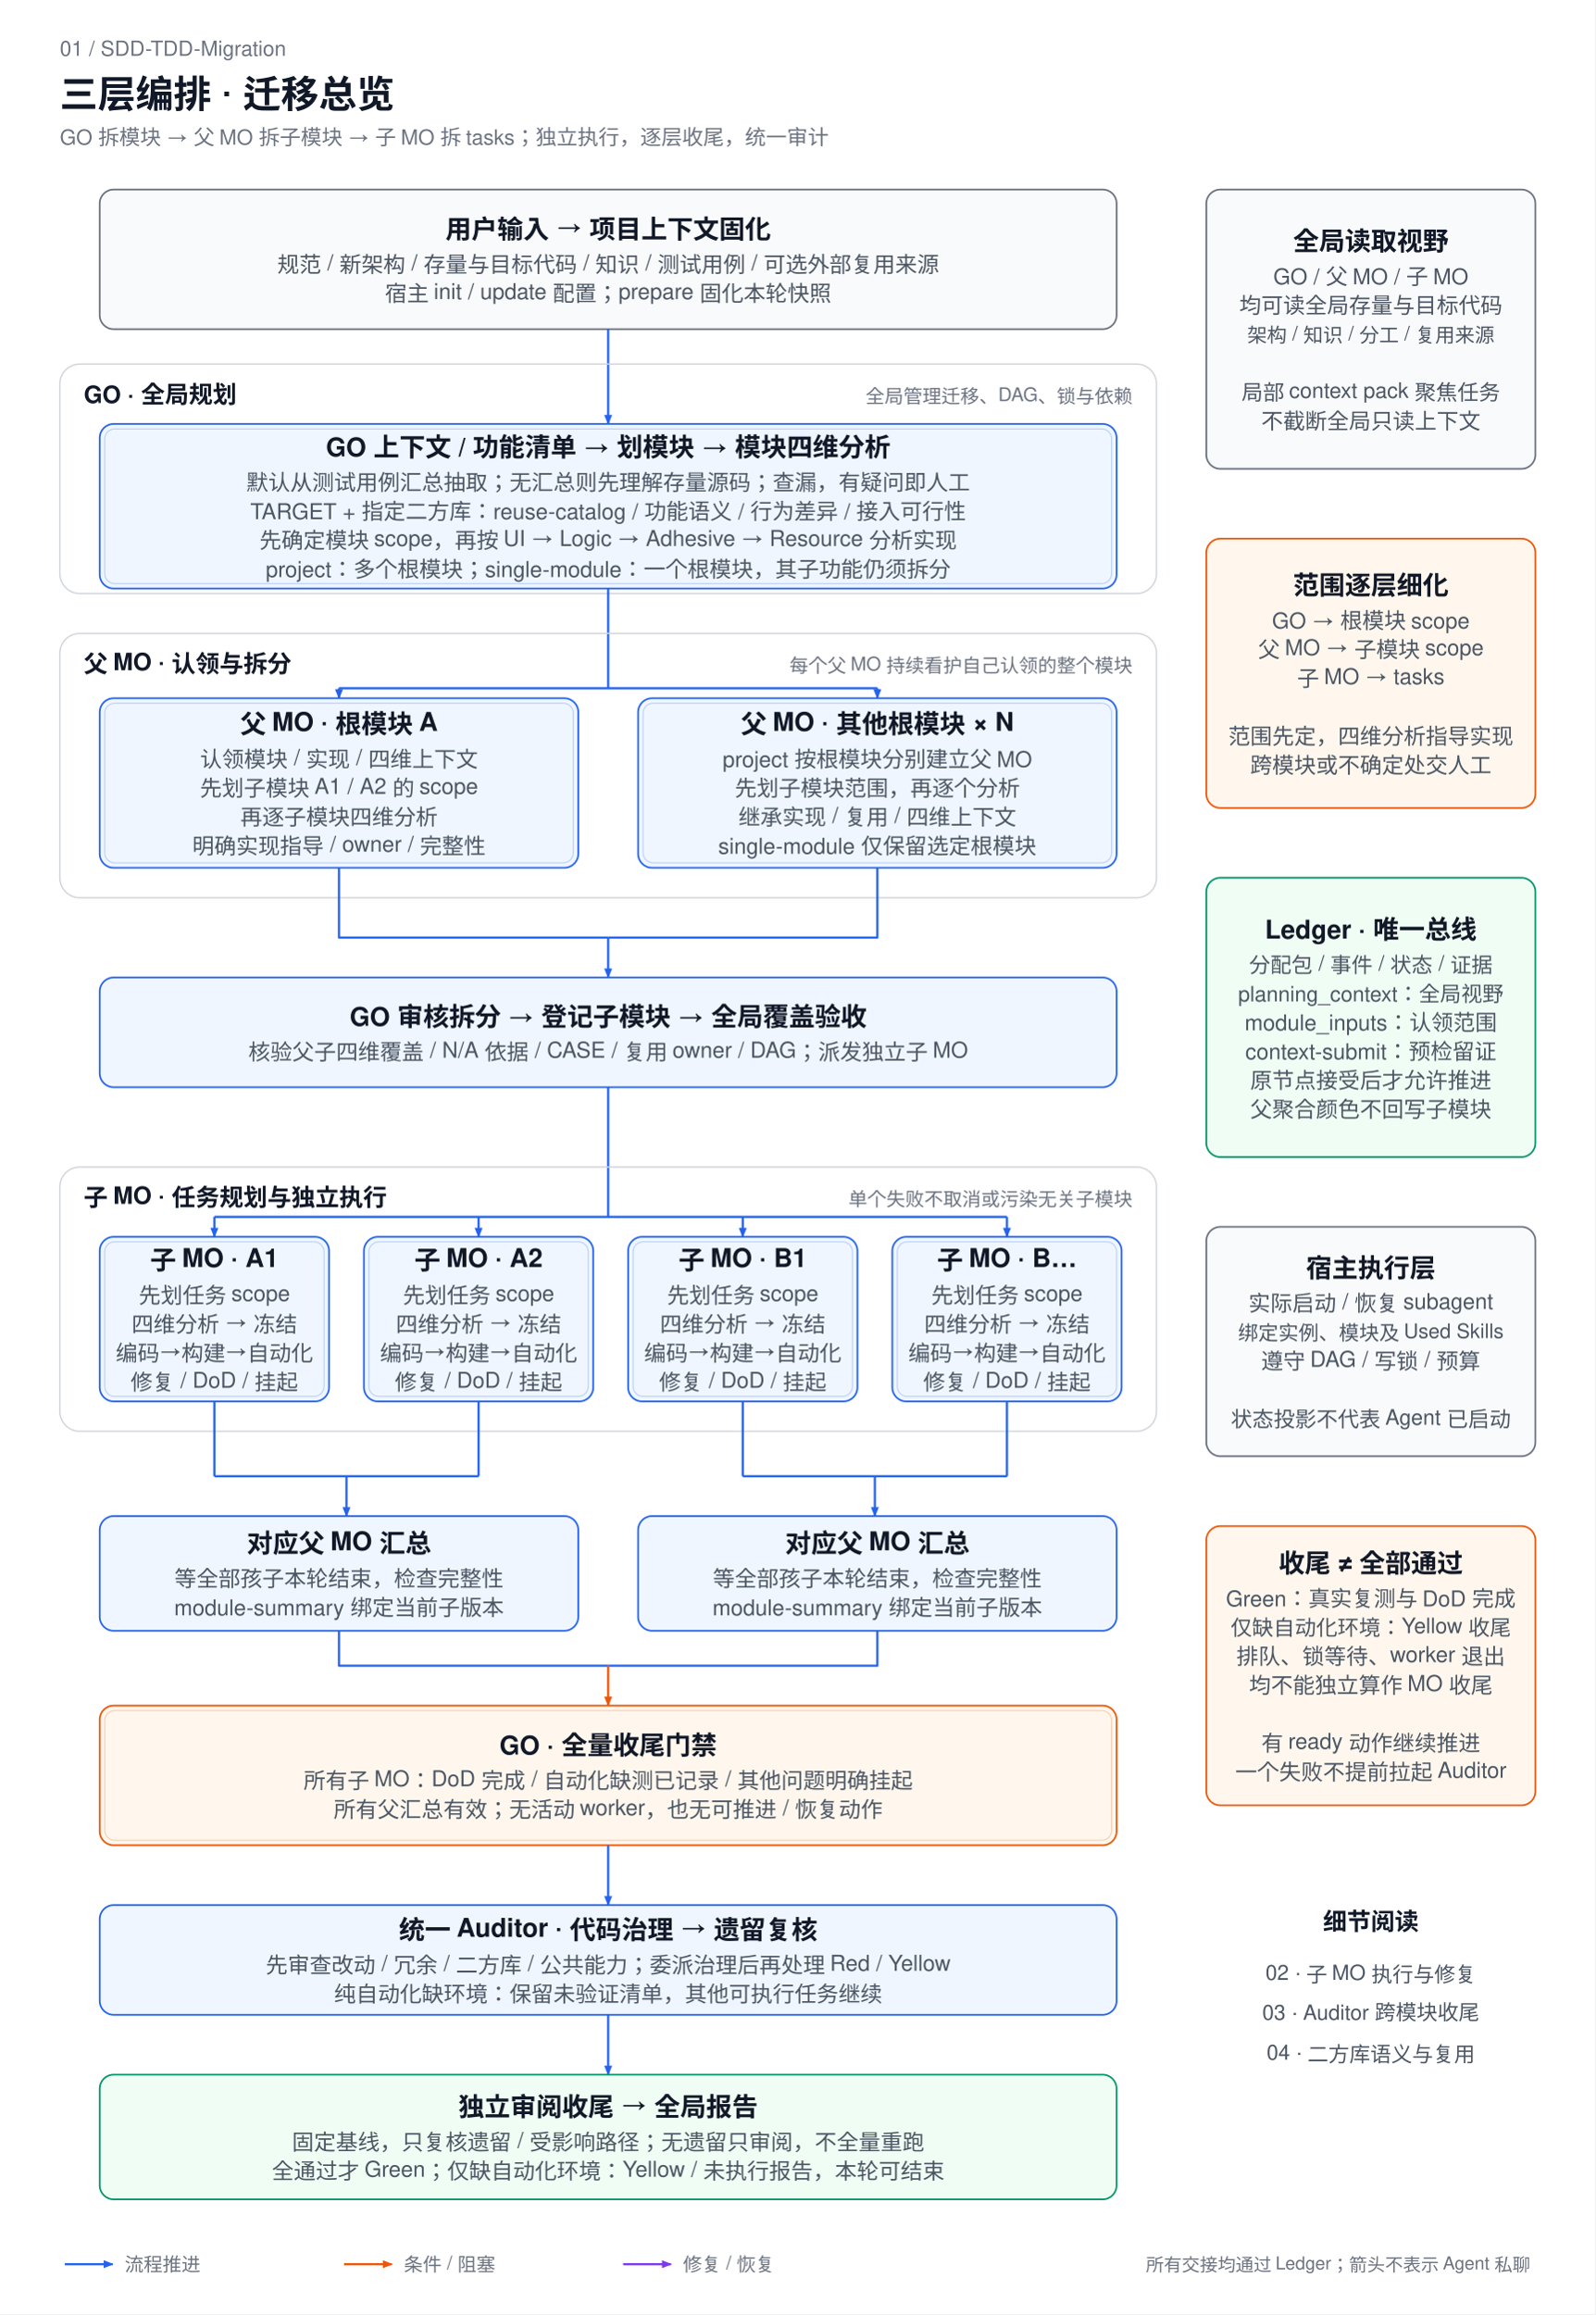
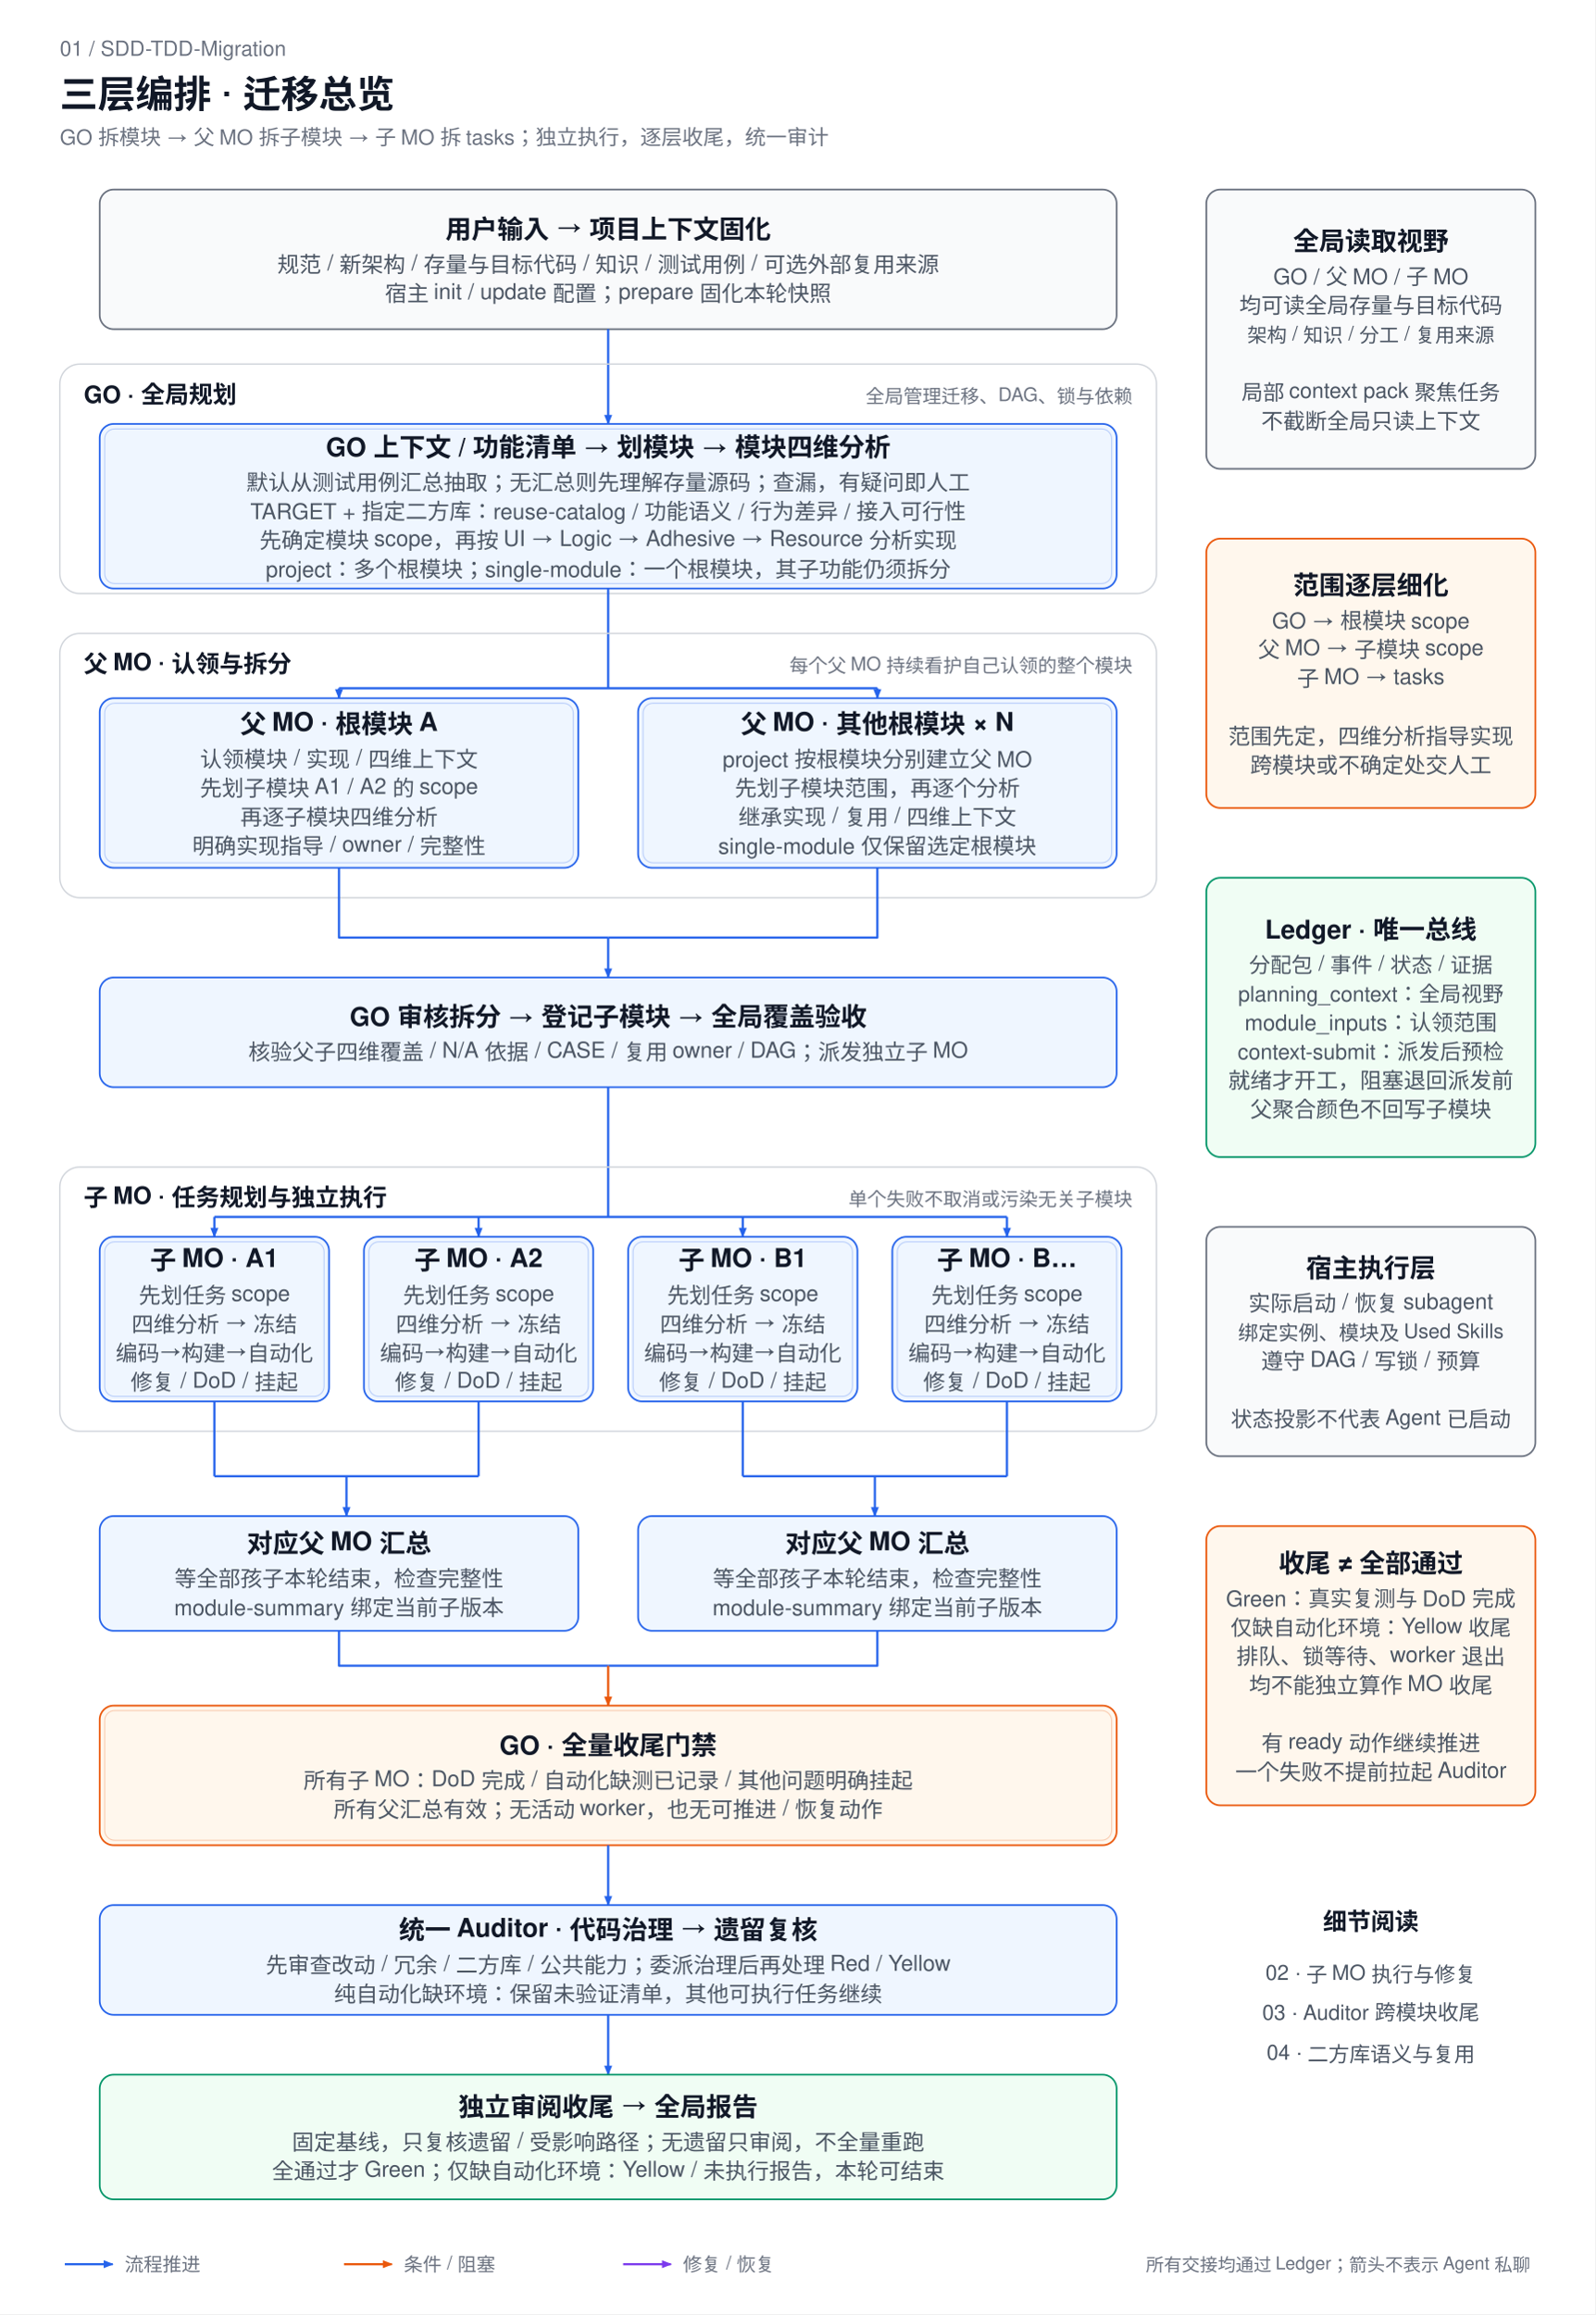
<svg xmlns="http://www.w3.org/2000/svg" width="1600" height="2320" viewBox="0 0 1600 2320" role="img" aria-labelledby="title desc">
  <style>text {font-family: "Helvetica Neue", Helvetica, Arial, "PingFang SC", "Microsoft YaHei", sans-serif;}</style>
  <defs>
    <marker id="arrow-blue" markerWidth="10" markerHeight="8" refX="9" refY="4" orient="auto" markerUnits="userSpaceOnUse">
      <path d="M0,0 L10,4 L0,8 Z" fill="#2563eb" />
    </marker>
    <marker id="arrow-orange" markerWidth="10" markerHeight="8" refX="9" refY="4" orient="auto" markerUnits="userSpaceOnUse">
      <path d="M0,0 L10,4 L0,8 Z" fill="#ea580c" />
    </marker>
    <marker id="arrow-green" markerWidth="10" markerHeight="8" refX="9" refY="4" orient="auto" markerUnits="userSpaceOnUse">
      <path d="M0,0 L10,4 L0,8 Z" fill="#059669" />
    </marker>
    <marker id="arrow-purple" markerWidth="10" markerHeight="8" refX="9" refY="4" orient="auto" markerUnits="userSpaceOnUse">
      <path d="M0,0 L10,4 L0,8 Z" fill="#7c3aed" />
    </marker>
    <marker id="arrow-gray" markerWidth="10" markerHeight="8" refX="9" refY="4" orient="auto" markerUnits="userSpaceOnUse">
      <path d="M0,0 L10,4 L0,8 Z" fill="#6b7280" />
    </marker>
  </defs>
  <rect width="1600" height="2320" fill="white" />
  <text x="60" y="56" font-size="21.00" fill="#6b7280" text-anchor="start" font-weight="400">01  /  SDD-TDD-Migration</text>
  <text x="60" y="108" font-size="38.00" fill="#111827" text-anchor="start" font-weight="700">三层编排 · 迁移总览</text>
  <text x="60" y="145" font-size="21.00" fill="#6b7280" text-anchor="start" font-weight="400">GO 拆模块 → 父 MO 拆子模块 → 子 MO 拆 tasks；独立执行，逐层收尾，统一审计</text>
  <rect x="100" y="190" width="1020" height="140" rx="14" fill="#f9fafb" stroke="#6b7280" stroke-width="1.7" />
  <text x="610.0" y="239.0" font-size="26.00" fill="#111827" text-anchor="middle" font-weight="650">用户输入 → 项目上下文固化</text>
  <text x="610.0" y="273.0" font-size="22.00" fill="#4b5563" text-anchor="middle" font-weight="400">规范 / 新架构 / 存量与目标代码 / 知识 / 测试用例 / 可选外部复用来源</text>
  <text x="610.0" y="302.0" font-size="22.00" fill="#4b5563" text-anchor="middle" font-weight="400">宿主 init / update 配置；prepare 固化本轮快照</text>
  <path d="M610,330 L610,425" fill="none" stroke="#2563eb" stroke-width="2.2" stroke-linejoin="round" marker-end="url(#arrow-blue)" />
  <rect x="60" y="365" width="1100" height="230" rx="20" fill="none" stroke="#d1d5db" stroke-width="1.4" />
  <text x="84" y="404" font-size="24.00" fill="#111827" text-anchor="start" font-weight="650">GO  ·  全局规划</text>
  <text x="1136" y="404" font-size="19.00" fill="#6b7280" text-anchor="end" font-weight="400">全局管理迁移、DAG、锁与依赖</text>
  <rect x="100" y="425" width="1020" height="165" rx="14" fill="#eff6ff" stroke="#2563eb" stroke-width="1.7" />
  <rect x="105" y="430" width="1010" height="155" rx="10" fill="none" stroke="#2563eb" stroke-opacity="0.28" />
  <text x="610.0" y="457.5" font-size="26.00" fill="#111827" text-anchor="middle" font-weight="650">GO 上下文 / 功能清单 → 划模块 → 模块四维分析</text>
  <text x="610.0" y="491.5" font-size="22.00" fill="#4b5563" text-anchor="middle" font-weight="400">默认从测试用例汇总抽取；无汇总则先理解存量源码；查漏，有疑问即人工</text>
  <text x="610.0" y="520.5" font-size="22.00" fill="#4b5563" text-anchor="middle" font-weight="400">TARGET + 指定二方库：reuse-catalog / 功能语义 / 行为差异 / 接入可行性</text>
  <text x="610.0" y="549.5" font-size="22.00" fill="#4b5563" text-anchor="middle" font-weight="400">先确定模块 scope，再按 UI → Logic → Adhesive → Resource 分析实现</text>
  <text x="610.0" y="578.5" font-size="22.00" fill="#4b5563" text-anchor="middle" font-weight="400">project：多个根模块；single-module：一个根模块，其子功能仍须拆分</text>
  <path d="M610,590 L610,690" fill="none" stroke="#2563eb" stroke-width="2.2" stroke-linejoin="round" />
  <path d="M340,690 L880,690" fill="none" stroke="#2563eb" stroke-width="2.2" stroke-linejoin="round" />
  <path d="M340,690 L340,700" fill="none" stroke="#2563eb" stroke-width="2.2" stroke-linejoin="round" marker-end="url(#arrow-blue)" />
  <path d="M880,690 L880,700" fill="none" stroke="#2563eb" stroke-width="2.2" stroke-linejoin="round" marker-end="url(#arrow-blue)" />
  <rect x="60" y="635" width="1100" height="265" rx="20" fill="none" stroke="#d1d5db" stroke-width="1.4" />
  <text x="84" y="674" font-size="24.00" fill="#111827" text-anchor="start" font-weight="650">父 MO  ·  认领与拆分</text>
  <text x="1136" y="674" font-size="19.00" fill="#6b7280" text-anchor="end" font-weight="400">每个父 MO 持续看护自己认领的整个模块</text>
  <rect x="100" y="700" width="480" height="170" rx="14" fill="#eff6ff" stroke="#2563eb" stroke-width="1.7" />
  <rect x="105" y="705" width="470" height="160" rx="10" fill="none" stroke="#2563eb" stroke-opacity="0.28" />
  <text x="340.0" y="735.0" font-size="26.00" fill="#111827" text-anchor="middle" font-weight="650">父 MO · 根模块 A</text>
  <text x="340.0" y="769.0" font-size="22.00" fill="#4b5563" text-anchor="middle" font-weight="400">认领模块 / 实现 / 四维上下文</text>
  <text x="340.0" y="798.0" font-size="22.00" fill="#4b5563" text-anchor="middle" font-weight="400">先划子模块 A1 / A2 的 scope</text>
  <text x="340.0" y="827.0" font-size="22.00" fill="#4b5563" text-anchor="middle" font-weight="400">再逐子模块四维分析</text>
  <text x="340.0" y="856.0" font-size="22.00" fill="#4b5563" text-anchor="middle" font-weight="400">明确实现指导 / owner / 完整性</text>
  <rect x="640" y="700" width="480" height="170" rx="14" fill="#eff6ff" stroke="#2563eb" stroke-width="1.7" />
  <rect x="645" y="705" width="470" height="160" rx="10" fill="none" stroke="#2563eb" stroke-opacity="0.28" />
  <text x="880.0" y="735.0" font-size="26.00" fill="#111827" text-anchor="middle" font-weight="650">父 MO · 其他根模块 × N</text>
  <text x="880.0" y="769.0" font-size="22.00" fill="#4b5563" text-anchor="middle" font-weight="400">project 按根模块分别建立父 MO</text>
  <text x="880.0" y="798.0" font-size="22.00" fill="#4b5563" text-anchor="middle" font-weight="400">先划子模块范围，再逐个分析</text>
  <text x="880.0" y="827.0" font-size="22.00" fill="#4b5563" text-anchor="middle" font-weight="400">继承实现 / 复用 / 四维上下文</text>
  <text x="880.0" y="856.0" font-size="22.00" fill="#4b5563" text-anchor="middle" font-weight="400">single-module 仅保留选定根模块</text>
  <path d="M340,870 L340,940 L610,940" fill="none" stroke="#2563eb" stroke-width="2.2" stroke-linejoin="round" />
  <path d="M880,870 L880,940 L610,940" fill="none" stroke="#2563eb" stroke-width="2.2" stroke-linejoin="round" />
  <path d="M610,940 L610,980" fill="none" stroke="#2563eb" stroke-width="2.2" stroke-linejoin="round" marker-end="url(#arrow-blue)" />
  <rect x="100" y="980" width="1020" height="110" rx="14" fill="#eff6ff" stroke="#2563eb" stroke-width="1.7" />
  <text x="610.0" y="1028.5" font-size="26.00" fill="#111827" text-anchor="middle" font-weight="650">GO 审核拆分 → 登记子模块 → 全局覆盖验收</text>
  <text x="610.0" y="1062.5" font-size="22.00" fill="#4b5563" text-anchor="middle" font-weight="400">核验父子四维覆盖 / N/A 依据 / CASE / 复用 owner / DAG；派发独立子 MO</text>
  <path d="M610,1090 L610,1220" fill="none" stroke="#2563eb" stroke-width="2.2" stroke-linejoin="round" />
  <path d="M215,1220 L1010,1220" fill="none" stroke="#2563eb" stroke-width="2.2" stroke-linejoin="round" />
  <rect x="60" y="1170" width="1100" height="265" rx="20" fill="none" stroke="#d1d5db" stroke-width="1.4" />
  <text x="84" y="1209" font-size="24.00" fill="#111827" text-anchor="start" font-weight="650">子 MO  ·  任务规划与独立执行</text>
  <text x="1136" y="1209" font-size="19.00" fill="#6b7280" text-anchor="end" font-weight="400">单个失败不取消或污染无关子模块</text>
  <path d="M215,1220 L215,1240" fill="none" stroke="#2563eb" stroke-width="2.2" stroke-linejoin="round" marker-end="url(#arrow-blue)" />
  <rect x="100" y="1240" width="230" height="165" rx="14" fill="#eff6ff" stroke="#2563eb" stroke-width="1.7" />
  <rect x="105" y="1245" width="220" height="155" rx="10" fill="none" stroke="#2563eb" stroke-opacity="0.28" />
  <text x="215.0" y="1272.5" font-size="26.00" fill="#111827" text-anchor="middle" font-weight="650">子 MO · A1</text>
  <text x="215.0" y="1306.5" font-size="22.00" fill="#4b5563" text-anchor="middle" font-weight="400">先划任务 scope</text>
  <text x="215.0" y="1335.5" font-size="22.00" fill="#4b5563" text-anchor="middle" font-weight="400">四维分析 → 冻结</text>
  <text x="215.0" y="1364.5" font-size="22.00" fill="#4b5563" text-anchor="middle" font-weight="400">编码→构建→自动化</text>
  <text x="215.0" y="1393.5" font-size="21.91" fill="#4b5563" text-anchor="middle" font-weight="400">修复 / DoD / 挂起</text>
  <path d="M480,1220 L480,1240" fill="none" stroke="#2563eb" stroke-width="2.2" stroke-linejoin="round" marker-end="url(#arrow-blue)" />
  <rect x="365" y="1240" width="230" height="165" rx="14" fill="#eff6ff" stroke="#2563eb" stroke-width="1.7" />
  <rect x="370" y="1245" width="220" height="155" rx="10" fill="none" stroke="#2563eb" stroke-opacity="0.28" />
  <text x="480.0" y="1272.5" font-size="26.00" fill="#111827" text-anchor="middle" font-weight="650">子 MO · A2</text>
  <text x="480.0" y="1306.5" font-size="22.00" fill="#4b5563" text-anchor="middle" font-weight="400">先划任务 scope</text>
  <text x="480.0" y="1335.5" font-size="22.00" fill="#4b5563" text-anchor="middle" font-weight="400">四维分析 → 冻结</text>
  <text x="480.0" y="1364.5" font-size="22.00" fill="#4b5563" text-anchor="middle" font-weight="400">编码→构建→自动化</text>
  <text x="480.0" y="1393.5" font-size="21.91" fill="#4b5563" text-anchor="middle" font-weight="400">修复 / DoD / 挂起</text>
  <path d="M745,1220 L745,1240" fill="none" stroke="#2563eb" stroke-width="2.2" stroke-linejoin="round" marker-end="url(#arrow-blue)" />
  <rect x="630" y="1240" width="230" height="165" rx="14" fill="#eff6ff" stroke="#2563eb" stroke-width="1.7" />
  <rect x="635" y="1245" width="220" height="155" rx="10" fill="none" stroke="#2563eb" stroke-opacity="0.28" />
  <text x="745.0" y="1272.5" font-size="26.00" fill="#111827" text-anchor="middle" font-weight="650">子 MO · B1</text>
  <text x="745.0" y="1306.5" font-size="22.00" fill="#4b5563" text-anchor="middle" font-weight="400">先划任务 scope</text>
  <text x="745.0" y="1335.5" font-size="22.00" fill="#4b5563" text-anchor="middle" font-weight="400">四维分析 → 冻结</text>
  <text x="745.0" y="1364.5" font-size="22.00" fill="#4b5563" text-anchor="middle" font-weight="400">编码→构建→自动化</text>
  <text x="745.0" y="1393.5" font-size="21.91" fill="#4b5563" text-anchor="middle" font-weight="400">修复 / DoD / 挂起</text>
  <path d="M1010,1220 L1010,1240" fill="none" stroke="#2563eb" stroke-width="2.2" stroke-linejoin="round" marker-end="url(#arrow-blue)" />
  <rect x="895" y="1240" width="230" height="165" rx="14" fill="#eff6ff" stroke="#2563eb" stroke-width="1.7" />
  <rect x="900" y="1245" width="220" height="155" rx="10" fill="none" stroke="#2563eb" stroke-opacity="0.28" />
  <text x="1010.0" y="1272.5" font-size="26.00" fill="#111827" text-anchor="middle" font-weight="650">子 MO · B…</text>
  <text x="1010.0" y="1306.5" font-size="22.00" fill="#4b5563" text-anchor="middle" font-weight="400">先划任务 scope</text>
  <text x="1010.0" y="1335.5" font-size="22.00" fill="#4b5563" text-anchor="middle" font-weight="400">四维分析 → 冻结</text>
  <text x="1010.0" y="1364.5" font-size="22.00" fill="#4b5563" text-anchor="middle" font-weight="400">编码→构建→自动化</text>
  <text x="1010.0" y="1393.5" font-size="21.91" fill="#4b5563" text-anchor="middle" font-weight="400">修复 / DoD / 挂起</text>
  <path d="M215,1405 L215,1480" fill="none" stroke="#2563eb" stroke-width="2.2" stroke-linejoin="round" />
  <path d="M480,1405 L480,1480" fill="none" stroke="#2563eb" stroke-width="2.2" stroke-linejoin="round" />
  <path d="M215,1480 L480,1480" fill="none" stroke="#2563eb" stroke-width="2.2" stroke-linejoin="round" />
  <path d="M347.5,1480 L347.5,1520" fill="none" stroke="#2563eb" stroke-width="2.2" stroke-linejoin="round" marker-end="url(#arrow-blue)" />
  <rect x="100" y="1520" width="480" height="115" rx="14" fill="#eff6ff" stroke="#2563eb" stroke-width="1.7" />
  <text x="340.0" y="1556.5" font-size="26.00" fill="#111827" text-anchor="middle" font-weight="650">对应父 MO 汇总</text>
  <text x="340.0" y="1590.5" font-size="22.00" fill="#4b5563" text-anchor="middle" font-weight="400">等全部孩子本轮结束，检查完整性</text>
  <text x="340.0" y="1619.5" font-size="22.00" fill="#4b5563" text-anchor="middle" font-weight="400">module-summary 绑定当前子版本</text>
  <path d="M745,1405 L745,1480" fill="none" stroke="#2563eb" stroke-width="2.2" stroke-linejoin="round" />
  <path d="M1010,1405 L1010,1480" fill="none" stroke="#2563eb" stroke-width="2.2" stroke-linejoin="round" />
  <path d="M745,1480 L1010,1480" fill="none" stroke="#2563eb" stroke-width="2.2" stroke-linejoin="round" />
  <path d="M877.5,1480 L877.5,1520" fill="none" stroke="#2563eb" stroke-width="2.2" stroke-linejoin="round" marker-end="url(#arrow-blue)" />
  <rect x="640" y="1520" width="480" height="115" rx="14" fill="#eff6ff" stroke="#2563eb" stroke-width="1.7" />
  <text x="880.0" y="1556.5" font-size="26.00" fill="#111827" text-anchor="middle" font-weight="650">对应父 MO 汇总</text>
  <text x="880.0" y="1590.5" font-size="22.00" fill="#4b5563" text-anchor="middle" font-weight="400">等全部孩子本轮结束，检查完整性</text>
  <text x="880.0" y="1619.5" font-size="22.00" fill="#4b5563" text-anchor="middle" font-weight="400">module-summary 绑定当前子版本</text>
  <path d="M340,1635 L340,1670 L610,1670" fill="none" stroke="#2563eb" stroke-width="2.2" stroke-linejoin="round" />
  <path d="M880,1635 L880,1670 L610,1670" fill="none" stroke="#2563eb" stroke-width="2.2" stroke-linejoin="round" />
  <path d="M610,1670 L610,1710" fill="none" stroke="#ea580c" stroke-width="2.2" stroke-linejoin="round" marker-end="url(#arrow-orange)" />
  <rect x="100" y="1710" width="1020" height="140" rx="14" fill="#fff7ed" stroke="#ea580c" stroke-width="1.7" />
  <rect x="105" y="1715" width="1010" height="130" rx="10" fill="none" stroke="#ea580c" stroke-opacity="0.28" />
  <text x="610.0" y="1759.0" font-size="26.00" fill="#111827" text-anchor="middle" font-weight="650">GO · 全量收尾门禁</text>
  <text x="610.0" y="1793.0" font-size="22.00" fill="#4b5563" text-anchor="middle" font-weight="400">所有子 MO：DoD 完成 / 自动化缺测已记录 / 其他问题明确挂起</text>
  <text x="610.0" y="1822.0" font-size="22.00" fill="#4b5563" text-anchor="middle" font-weight="400">所有父汇总有效；无活动 worker，也无可推进 / 恢复动作</text>
  <path d="M610,1850 L610,1910" fill="none" stroke="#2563eb" stroke-width="2.2" stroke-linejoin="round" marker-end="url(#arrow-blue)" />
  <rect x="100" y="1910" width="1020" height="110" rx="14" fill="#eff6ff" stroke="#2563eb" stroke-width="1.7" />
  <text x="610.0" y="1944.0" font-size="26.00" fill="#111827" text-anchor="middle" font-weight="650">统一 Auditor · 代码治理 → 遗留复核</text>
  <text x="610.0" y="1978.0" font-size="22.00" fill="#4b5563" text-anchor="middle" font-weight="400">先审查改动 / 冗余 / 二方库 / 公共能力；委派治理后再处理 Red / Yellow</text>
  <text x="610.0" y="2007.0" font-size="22.00" fill="#4b5563" text-anchor="middle" font-weight="400">纯自动化缺环境：保留未验证清单，其他可执行任务继续</text>
  <path d="M610,2020 L610,2080" fill="none" stroke="#2563eb" stroke-width="2.2" stroke-linejoin="round" marker-end="url(#arrow-blue)" />
  <rect x="100" y="2080" width="1020" height="125" rx="14" fill="#f0fdf4" stroke="#059669" stroke-width="1.7" />
  <text x="610.0" y="2121.5" font-size="26.00" fill="#111827" text-anchor="middle" font-weight="650">独立审阅收尾 → 全局报告</text>
  <text x="610.0" y="2155.5" font-size="22.00" fill="#4b5563" text-anchor="middle" font-weight="400">固定基线，只复核遗留 / 受影响路径；无遗留只审阅，不全量重跑</text>
  <text x="610.0" y="2184.5" font-size="22.00" fill="#4b5563" text-anchor="middle" font-weight="400">全通过才 Green；仅缺自动化环境：Yellow / 未执行报告，本轮可结束</text>
  <rect x="1210" y="190" width="330" height="280" rx="14" fill="#f9fafb" stroke="#6b7280" stroke-width="1.7" />
  <text x="1375.0" y="251.0" font-size="26.00" fill="#111827" text-anchor="middle" font-weight="650">全局读取视野</text>
  <text x="1375.0" y="285.0" font-size="22.00" fill="#4b5563" text-anchor="middle" font-weight="400">GO / 父 MO / 子 MO</text>
  <text x="1375.0" y="314.0" font-size="22.00" fill="#4b5563" text-anchor="middle" font-weight="400">均可读全局存量与目标代码</text>
  <text x="1375.0" y="343.0" font-size="19.83" fill="#4b5563" text-anchor="middle" font-weight="400">架构 / 知识 / 分工 / 复用来源</text>
  <text x="1375.0" y="372.0" font-size="22.00" fill="#4b5563" text-anchor="middle" font-weight="400" />
  <text x="1375.0" y="401.0" font-size="21.46" fill="#4b5563" text-anchor="middle" font-weight="400">局部 context pack 聚焦任务</text>
  <text x="1375.0" y="430.0" font-size="22.00" fill="#4b5563" text-anchor="middle" font-weight="400">不截断全局只读上下文</text>
  <rect x="1210" y="540" width="330" height="270" rx="14" fill="#fff7ed" stroke="#ea580c" stroke-width="1.7" />
  <text x="1375.0" y="596.0" font-size="26.00" fill="#111827" text-anchor="middle" font-weight="650">范围逐层细化</text>
  <text x="1375.0" y="630.0" font-size="22.00" fill="#4b5563" text-anchor="middle" font-weight="400">GO → 根模块 scope</text>
  <text x="1375.0" y="659.0" font-size="22.00" fill="#4b5563" text-anchor="middle" font-weight="400">父 MO → 子模块 scope</text>
  <text x="1375.0" y="688.0" font-size="22.00" fill="#4b5563" text-anchor="middle" font-weight="400">子 MO → tasks</text>
  <text x="1375.0" y="717.0" font-size="22.00" fill="#4b5563" text-anchor="middle" font-weight="400" />
  <text x="1375.0" y="746.0" font-size="22.00" fill="#4b5563" text-anchor="middle" font-weight="400">范围先定，四维分析指导实现</text>
  <text x="1375.0" y="775.0" font-size="22.00" fill="#4b5563" text-anchor="middle" font-weight="400">跨模块或不确定处交人工</text>
  <rect x="1210" y="880" width="330" height="280" rx="14" fill="#f0fdf4" stroke="#059669" stroke-width="1.7" />
  <text x="1375.0" y="941.0" font-size="26.00" fill="#111827" text-anchor="middle" font-weight="650">Ledger · 唯一总线</text>
  <text x="1375.0" y="975.0" font-size="21.23" fill="#4b5563" text-anchor="middle" font-weight="400">分配包 / 事件 / 状态 / 证据</text>
  <text x="1375.0" y="1004.0" font-size="21.25" fill="#4b5563" text-anchor="middle" font-weight="400">planning_context：全局视野</text>
  <text x="1375.0" y="1033.0" font-size="22.00" fill="#4b5563" text-anchor="middle" font-weight="400">module_inputs：认领范围</text>
-   <text x="1375.0" y="1062.0" font-size="22.00" fill="#4b5563" text-anchor="middle" font-weight="400">context-submit：预检留证</text>
-   <text x="1375.0" y="1091.0" font-size="22.00" fill="#4b5563" text-anchor="middle" font-weight="400">原节点接受后才允许推进</text>
+   <text x="1375.0" y="1062.0" font-size="21.46" fill="#4b5563" text-anchor="middle" font-weight="400">context-submit：派发后预检</text>
+   <text x="1375.0" y="1091.0" font-size="22.00" fill="#4b5563" text-anchor="middle" font-weight="400">就绪才开工，阻塞退回派发前</text>
  <text x="1375.0" y="1120.0" font-size="22.00" fill="#4b5563" text-anchor="middle" font-weight="400">父聚合颜色不回写子模块</text>
  <rect x="1210" y="1230" width="330" height="230" rx="14" fill="#f9fafb" stroke="#6b7280" stroke-width="1.7" />
  <text x="1375.0" y="1280.5" font-size="26.00" fill="#111827" text-anchor="middle" font-weight="650">宿主执行层</text>
  <text x="1375.0" y="1314.5" font-size="22.00" fill="#4b5563" text-anchor="middle" font-weight="400">实际启动 / 恢复 subagent</text>
  <text x="1375.0" y="1343.5" font-size="20.22" fill="#4b5563" text-anchor="middle" font-weight="400">绑定实例、模块及 Used Skills</text>
  <text x="1375.0" y="1372.5" font-size="22.00" fill="#4b5563" text-anchor="middle" font-weight="400">遵守 DAG / 写锁 / 预算</text>
  <text x="1375.0" y="1401.5" font-size="22.00" fill="#4b5563" text-anchor="middle" font-weight="400" />
  <text x="1375.0" y="1430.5" font-size="21.44" fill="#4b5563" text-anchor="middle" font-weight="400">状态投影不代表 Agent 已启动</text>
  <rect x="1210" y="1530" width="330" height="280" rx="14" fill="#fff7ed" stroke="#ea580c" stroke-width="1.7" />
  <text x="1375.0" y="1576.5" font-size="26.00" fill="#111827" text-anchor="middle" font-weight="650">收尾 ≠ 全部通过</text>
  <text x="1375.0" y="1610.5" font-size="21.90" fill="#4b5563" text-anchor="middle" font-weight="400">Green：真实复测与 DoD 完成</text>
  <text x="1375.0" y="1639.5" font-size="21.44" fill="#4b5563" text-anchor="middle" font-weight="400">仅缺自动化环境：Yellow 收尾</text>
  <text x="1375.0" y="1668.5" font-size="22.00" fill="#4b5563" text-anchor="middle" font-weight="400">排队、锁等待、worker 退出</text>
  <text x="1375.0" y="1697.5" font-size="22.00" fill="#4b5563" text-anchor="middle" font-weight="400">均不能独立算作 MO 收尾</text>
  <text x="1375.0" y="1726.5" font-size="22.00" fill="#4b5563" text-anchor="middle" font-weight="400" />
  <text x="1375.0" y="1755.5" font-size="22.00" fill="#4b5563" text-anchor="middle" font-weight="400">有 ready 动作继续推进</text>
  <text x="1375.0" y="1784.5" font-size="22.00" fill="#4b5563" text-anchor="middle" font-weight="400">一个失败不提前拉起 Auditor</text>
  <text x="1375" y="1935" font-size="24.00" fill="#111827" text-anchor="middle" font-weight="650">细节阅读</text>
  <text x="1375" y="1985" font-size="21.00" fill="#4b5563" text-anchor="middle" font-weight="400">02 · 子 MO 执行与修复</text>
  <text x="1375" y="2025" font-size="21.00" fill="#4b5563" text-anchor="middle" font-weight="400">03 · Auditor 跨模块收尾</text>
  <text x="1375" y="2065" font-size="21.00" fill="#4b5563" text-anchor="middle" font-weight="400">04 · 二方库语义与复用</text>
  <path d="M65,2270 L113,2270" fill="none" stroke="#2563eb" stroke-width="2.2" stroke-linejoin="round" marker-end="url(#arrow-blue)" />
  <text x="125" y="2277" font-size="19.00" fill="#6b7280" text-anchor="start" font-weight="400">流程推进</text>
  <path d="M345,2270 L393,2270" fill="none" stroke="#ea580c" stroke-width="2.2" stroke-linejoin="round" marker-end="url(#arrow-orange)" />
  <text x="405" y="2277" font-size="19.00" fill="#6b7280" text-anchor="start" font-weight="400">条件 / 阻塞</text>
  <path d="M625,2270 L673,2270" fill="none" stroke="#7c3aed" stroke-width="2.2" stroke-linejoin="round" marker-end="url(#arrow-purple)" />
  <text x="685" y="2277" font-size="19.00" fill="#6b7280" text-anchor="start" font-weight="400">修复 / 恢复</text>
  <text x="1535" y="2277" font-size="18.00" fill="#6b7280" text-anchor="end" font-weight="400">所有交接均通过 Ledger；箭头不表示 Agent 私聊</text>
</svg>
